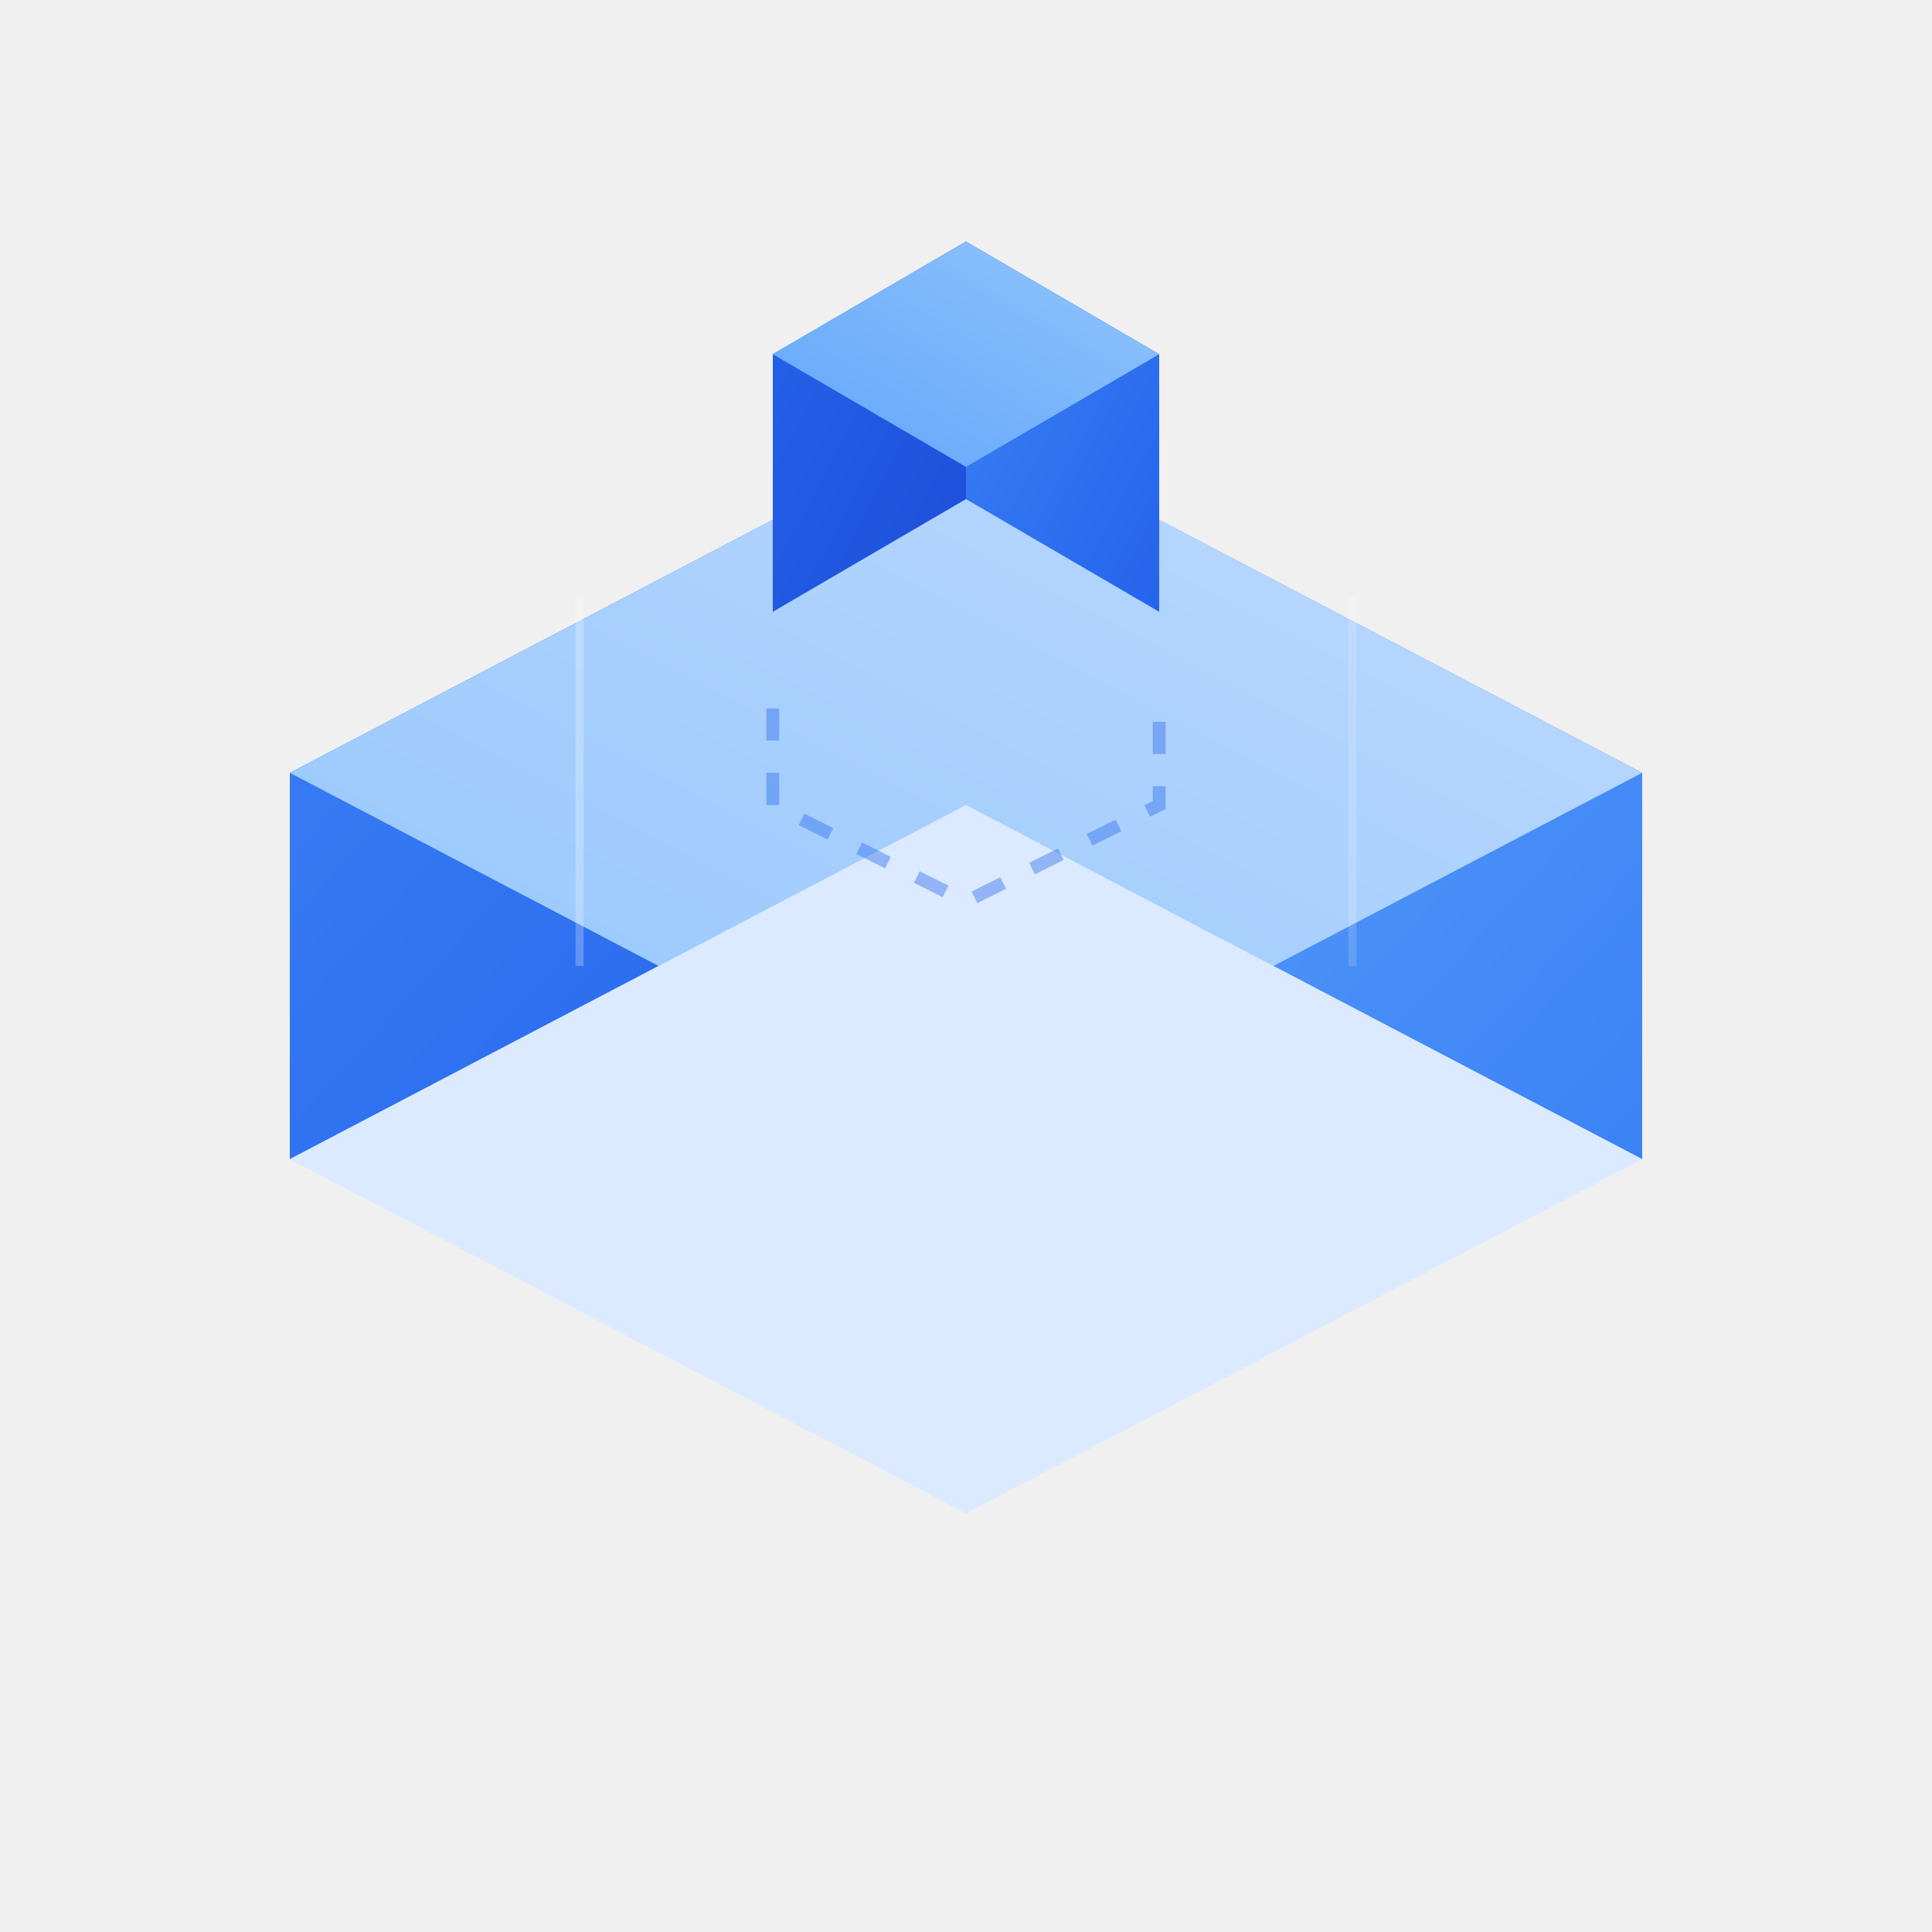
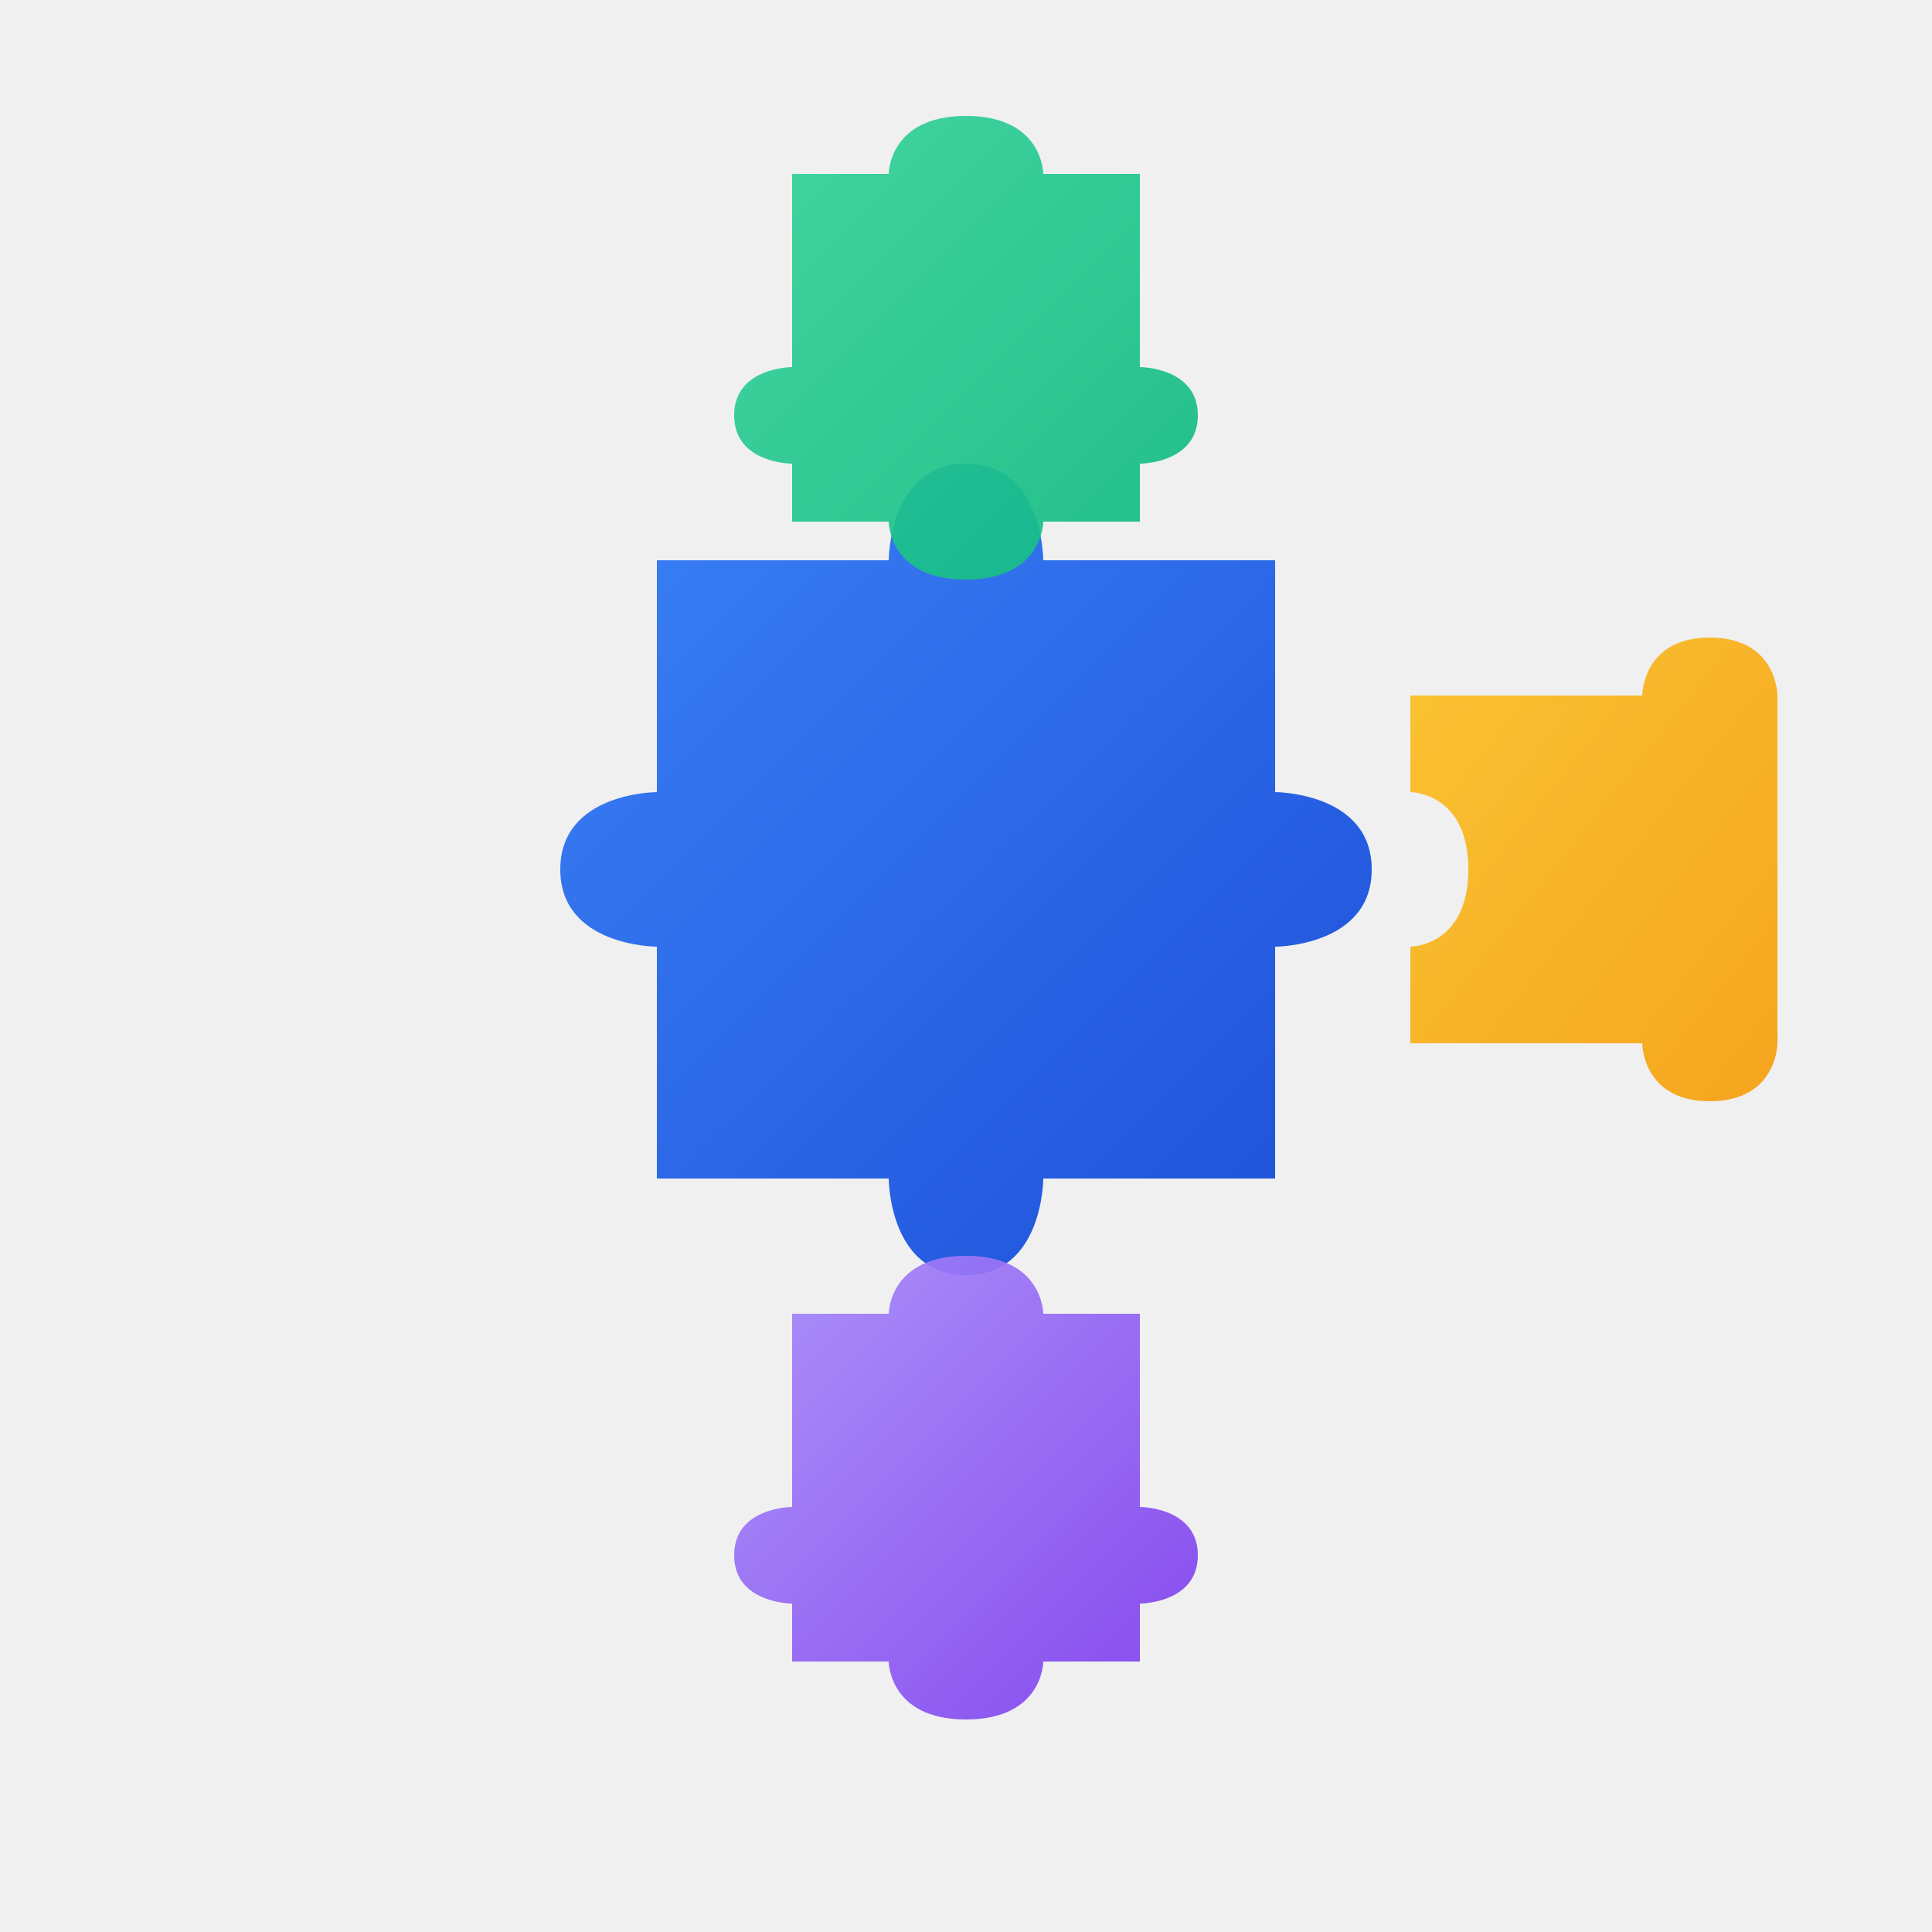
- <svg xmlns="http://www.w3.org/2000/svg" viewBox="0 0 120 120">
+ <svg xmlns="http://www.w3.org/2000/svg" viewBox="0 0 200 200">
  <defs>
-     <linearGradient id="face-left" x1="0%" y1="0%" x2="100%" y2="100%">
+     <linearGradient id="core" x1="0%" y1="0%" x2="100%" y2="100%">
      <stop offset="0%" style="stop-color:#3b82f6" />
-       <stop offset="100%" style="stop-color:#2563eb" />
-     </linearGradient>
-     <linearGradient id="face-right" x1="0%" y1="0%" x2="100%" y2="100%">
-       <stop offset="0%" style="stop-color:#60a5fa" />
-       <stop offset="100%" style="stop-color:#3b82f6" />
-     </linearGradient>
-     <linearGradient id="face-top" x1="0%" y1="100%" x2="100%" y2="0%">
-       <stop offset="0%" style="stop-color:#93c5fd" />
-       <stop offset="100%" style="stop-color:#bfdbfe" />
-     </linearGradient>
-     <linearGradient id="plug-left" x1="0%" y1="0%" x2="100%" y2="100%">
-       <stop offset="0%" style="stop-color:#2563eb" />
      <stop offset="100%" style="stop-color:#1d4ed8" />
    </linearGradient>
-     <linearGradient id="plug-right" x1="0%" y1="0%" x2="100%" y2="100%">
-       <stop offset="0%" style="stop-color:#3b82f6" />
-       <stop offset="100%" style="stop-color:#2563eb" />
+     <linearGradient id="p1" x1="0%" y1="0%" x2="100%" y2="100%">
+       <stop offset="0%" style="stop-color:#34d399" />
+       <stop offset="100%" style="stop-color:#10b981" />
    </linearGradient>
-     <linearGradient id="plug-top" x1="0%" y1="100%" x2="100%" y2="0%">
-       <stop offset="0%" style="stop-color:#60a5fa" />
-       <stop offset="100%" style="stop-color:#93c5fd" />
+     <linearGradient id="p2" x1="0%" y1="0%" x2="100%" y2="100%">
+       <stop offset="0%" style="stop-color:#fbbf24" />
+       <stop offset="100%" style="stop-color:#f59e0b" />
+     </linearGradient>
+     <linearGradient id="p3" x1="0%" y1="0%" x2="100%" y2="100%">
+       <stop offset="0%" style="stop-color:#a78bfa" />
+       <stop offset="100%" style="stop-color:#7c3aed" />
    </linearGradient>
  </defs>
-   <path d="M18,72 L18,48 L60,26 L60,50 Z" fill="url(#face-left)" />
-   <path d="M60,50 L60,26 L102,48 L102,72 Z" fill="url(#face-right)" />
-   <path d="M60,26 L18,48 L60,70 L102,48 Z" fill="url(#face-top)" />
-   <path d="M18,72 L60,94 L102,72 L60,50 Z" fill="#dbeafe" />
-   <path d="M48,38 L48,22 L60,15 L60,31 Z" fill="url(#plug-left)" />
-   <path d="M60,31 L60,15 L72,22 L72,38 Z" fill="url(#plug-right)" />
-   <path d="M60,15 L48,22 L60,29 L72,22 Z" fill="url(#plug-top)" />
-   <path d="M48,44 L48,50 L60,56 L72,50 L72,44" fill="none" stroke="#2563eb" stroke-width="0.8" opacity="0.4" stroke-dasharray="2,2" />
-   <line x1="36" y1="37" x2="36" y2="60" stroke="#fff" stroke-width="0.5" opacity="0.25" />
-   <line x1="84" y1="37" x2="84" y2="60" stroke="#fff" stroke-width="0.5" opacity="0.15" />
+   <path d="     M 68,58     L 92,58     C 92,58 92,48 100,48     C 108,48 108,58 108,58     L 132,58     L 132,82     C 132,82 142,82 142,90     C 142,98 132,98 132,98     L 132,122     L 108,122     C 108,122 108,132 100,132     C 92,132 92,122 92,122     L 68,122     L 68,98     C 68,98 58,98 58,90     C 58,82 68,82 68,82     Z   " fill="url(#core)" />
+   <path d="     M 82,18     L 92,18 C 92,18 92,12 100,12 C 108,12 108,18 108,18     L 118,18 L 118,38 C 118,38 124,38 124,43 C 124,48 118,48 118,48     L 118,54 L 108,54 C 108,54 108,60 100,60 C 92,60 92,54 92,54     L 82,54 L 82,48 C 82,48 76,48 76,43 C 76,38 82,38 82,38 Z   " fill="url(#p1)" opacity="0.92" />
+   <path d="     M 146,72     L 146,82 C 146,82 152,82 152,90 C 152,98 146,98 146,98     L 146,108 L 170,108 C 170,108 170,114 177,114 C 184,114 184,108 184,108     L 184,72 C 184,72 184,66 177,66 C 170,66 170,72 170,72 Z   " fill="url(#p2)" opacity="0.92" />
+   <path d="     M 82,136     L 92,136 C 92,136 92,130 100,130 C 108,130 108,136 108,136     L 118,136 L 118,156 C 118,156 124,156 124,161 C 124,166 118,166 118,166     L 118,172 L 108,172 C 108,172 108,178 100,178 C 92,178 92,172 92,172     L 82,172 L 82,166 C 82,166 76,166 76,161 C 76,156 82,156 82,156 Z   " fill="url(#p3)" opacity="0.92" />
</svg>
